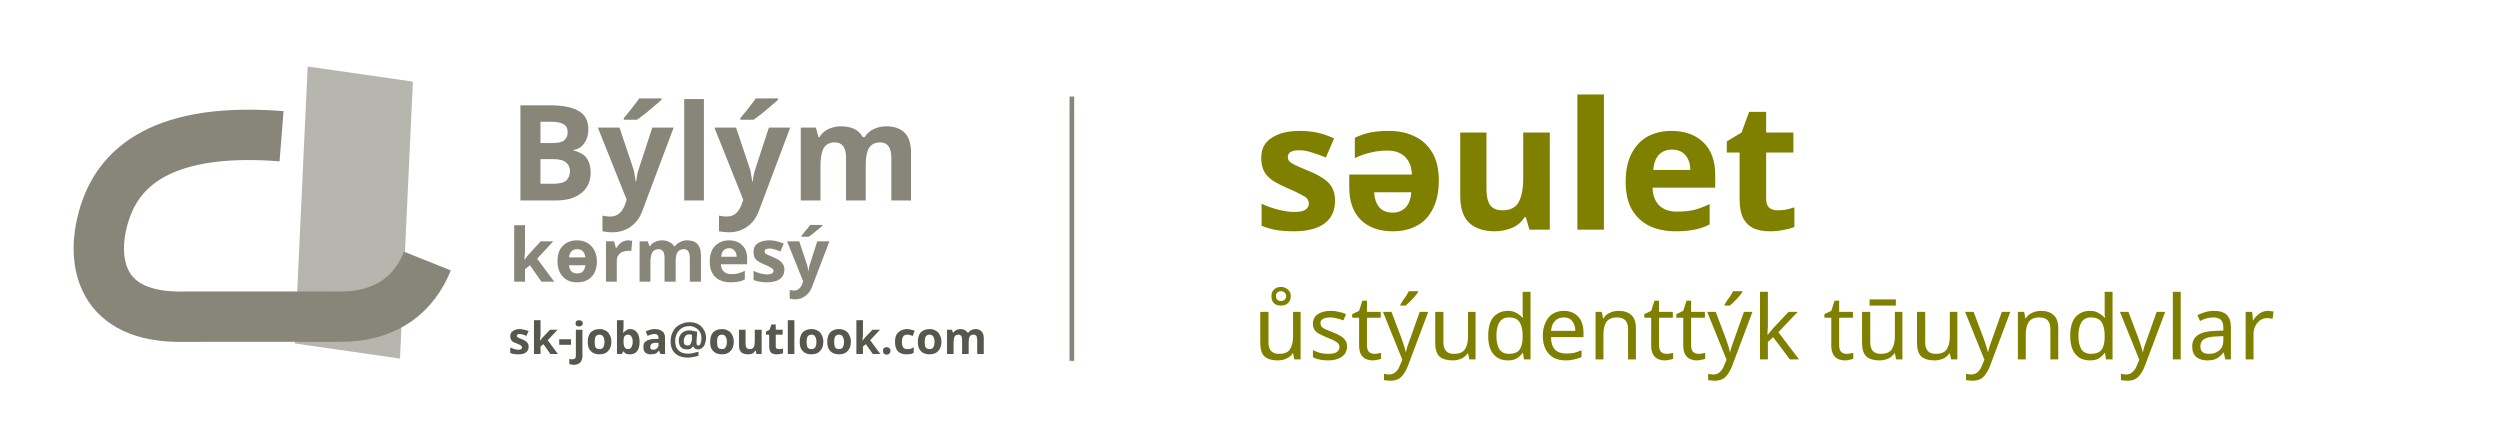
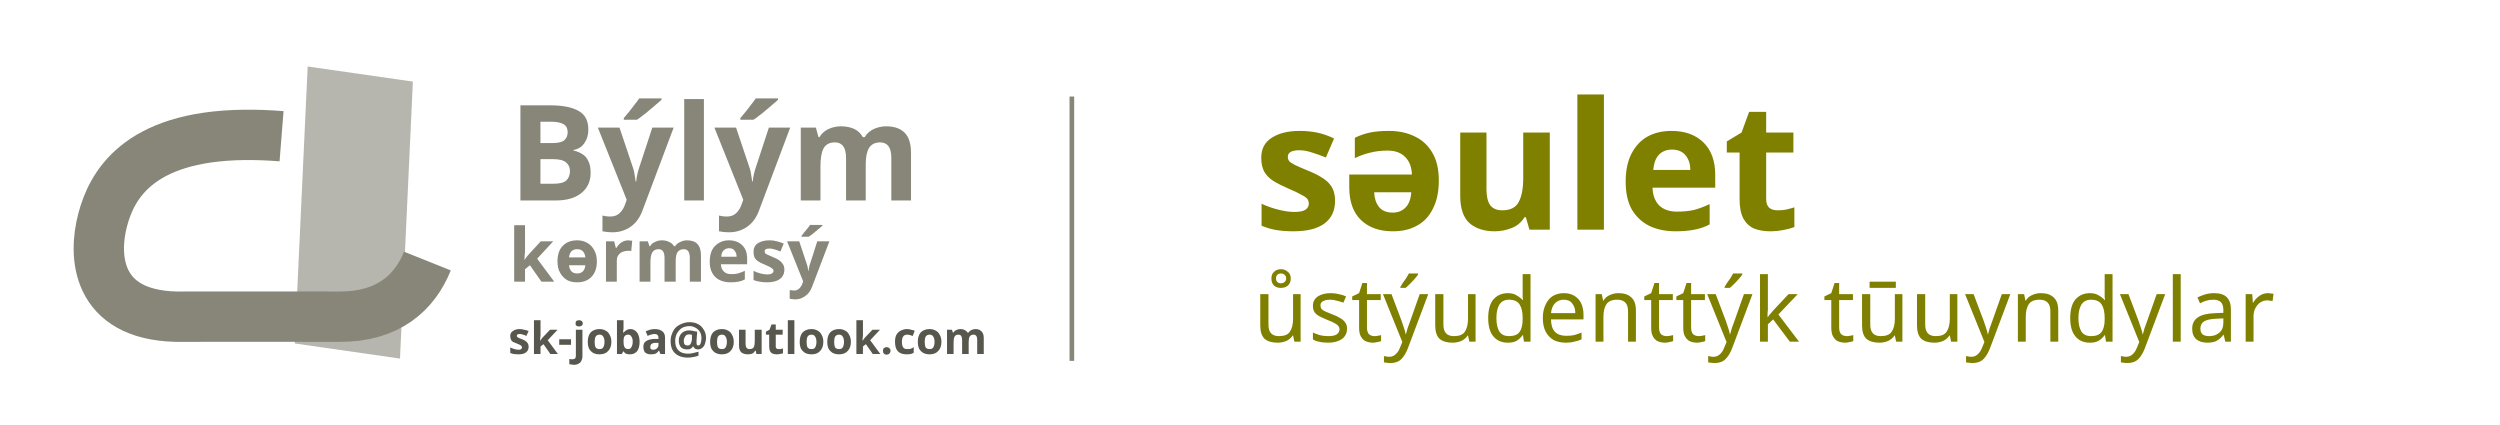
<svg xmlns="http://www.w3.org/2000/svg" width="450" height="76.358" viewBox="0 0 119.062 20.203" version="1.1" id="svg4436">
  <defs id="defs4433">
    <style type="text/css" id="style4624">
    .str0 {stroke:#6B470F;stroke-width:341.67;stroke-miterlimit:22.926}
    .fil0 {fill:none}
    .fil1 {fill:#6B470F}
   </style>
  </defs>
  <g id="layer1">
    <rect style="display:inline;fill:none;fill-opacity:1;stroke:none;stroke-width:1.487;stroke-miterlimit:4;stroke-dasharray:none;stroke-opacity:1" id="rect154481" width="121.444" height="20.203" x="0.234" y="0.234" />
    <text xml:space="preserve" style="font-style:normal;font-variant:normal;font-weight:normal;font-stretch:normal;font-size:12.7px;line-height:0;font-family:sans-serif;-inkscape-font-specification:sans-serif;display:inline;fill:#878678;fill-opacity:1;stroke:none;stroke-width:1.058;stroke-miterlimit:4;stroke-dasharray:none" x="24.207" y="9.544" id="text2286">
      <tspan style="font-style:normal;font-variant:normal;font-weight:bold;font-stretch:normal;font-size:6.35px;line-height:0.7;font-family:sans-serif;-inkscape-font-specification:'sans-serif Bold';fill:#878678;fill-opacity:1;stroke-width:1.058;stroke-miterlimit:4;stroke-dasharray:none" id="tspan56229" x="24.207" y="9.544">Býlým</tspan>
      <tspan style="font-style:normal;font-variant:normal;font-weight:bold;font-stretch:normal;font-size:3.528px;line-height:0.6;font-family:sans-serif;-inkscape-font-specification:'sans-serif Bold';fill:#878678;fill-opacity:1;stroke-width:1.058;stroke-miterlimit:4;stroke-dasharray:none" id="tspan28353" x="24.207" y="13.416">kөrmesý</tspan>
      <tspan x="24.207" y="16.857" style="font-style:normal;font-variant:normal;font-weight:bold;font-stretch:normal;font-size:2.117px;line-height:0.3;font-family:sans-serif;-inkscape-font-specification:'sans-serif Bold';opacity:0.216;fill:#57574d;fill-opacity:1;stroke-width:1.058;stroke-miterlimit:4;stroke-dasharray:none" id="tspan2257">sk-joba@outlook.com</tspan>
    </text>
    <g id="Layer1063-5" transform="matrix(0.2645833,0,0,0.2645833,29.53372,-60.20745)">
      <path d="m 95.111,341.114 v 9.6 h 9.6 v -9.6 z" style="fill:#6b470f;fill-rule:evenodd;stroke:#ffcb00;stroke-width:0.567;stroke-linecap:butt;stroke-linejoin:miter;stroke-dasharray:none" id="path1115-0" />
      <path d="m 95.111,328.514 v 9.6 h 9.6 v -9.6 z" style="fill:#c6b93a;fill-rule:evenodd;stroke:#ffec00;stroke-width:0.567;stroke-linecap:butt;stroke-linejoin:miter;stroke-dasharray:none" id="path1117-8" />
      <path d="m 95.111,365.998 v 9.6 h 9.6 v -9.6 z" style="fill:#b1ad81;fill-rule:evenodd;stroke:#ffcb00;stroke-width:0.567;stroke-linecap:butt;stroke-linejoin:miter;stroke-dasharray:none" id="path1119-0" />
      <path d="m 95.111,353.665 v 9.6 h 9.6 v -9.6 z" style="fill:#878678;fill-rule:evenodd;stroke:#ffcb00;stroke-width:0.567;stroke-linecap:butt;stroke-linejoin:miter;stroke-dasharray:none" id="path1121-4" />
      <path d="m 95.007,316.666 v 9.6 h 9.6 v -9.6 z" style="fill:#57574d;fill-rule:evenodd;stroke:#ffcb00;stroke-width:0.567;stroke-linecap:butt;stroke-linejoin:miter;stroke-dasharray:none" id="path1123-1" />
    </g>
    <text xml:space="preserve" style="font-style:normal;font-variant:normal;font-weight:normal;font-stretch:normal;font-size:12.7px;line-height:0;font-family:sans-serif;-inkscape-font-specification:sans-serif;display:inline;fill:#878678;fill-opacity:1;stroke:none;stroke-width:1.058;stroke-miterlimit:4;stroke-dasharray:none" x="59.693" y="10.939" id="text2286-8">
-       <tspan style="font-style:normal;font-variant:normal;font-weight:bold;font-stretch:normal;font-size:8.467px;line-height:1.2;font-family:sans-serif;-inkscape-font-specification:'sans-serif Bold';fill:#808000;fill-opacity:1;stroke-width:1.058;stroke-miterlimit:4;stroke-dasharray:none" id="tspan27249" x="59.693" y="10.939">sәulet</tspan>
-       <tspan x="59.693" y="17.119" style="font-style:normal;font-variant:normal;font-weight:normal;font-stretch:normal;font-size:4.233px;line-height:0.4;font-family:sans-serif;-inkscape-font-specification:sans-serif;fill:#808000;fill-opacity:1;stroke-width:1.058;stroke-miterlimit:4;stroke-dasharray:none" id="tspan73232-0">ůstýudenttýk tūuyndylar</tspan>
+       <tspan style="font-style:normal;font-variant:normal;font-weight:bold;font-stretch:normal;font-size:8.467px;line-height:1;font-family:sans-serif;-inkscape-font-specification:'sans-serif Bold';fill:#808000;fill-opacity:1;stroke-width:1.058;stroke-miterlimit:4;stroke-dasharray:none" id="tspan3171" x="59.693" y="10.939">sәulet</tspan>
+       <tspan x="59.693" y="16.272" style="font-style:normal;font-variant:normal;font-weight:normal;font-stretch:normal;font-size:4.233px;line-height:0.4;font-family:sans-serif;-inkscape-font-specification:sans-serif;fill:#808000;fill-opacity:1;stroke-width:1.058;stroke-miterlimit:4;stroke-dasharray:none" id="tspan73232-0">ůstýudenttýk tūuyndylar</tspan>
    </text>
    <path style="fill:none;stroke:#878678;stroke-width:0.222px;stroke-linecap:butt;stroke-linejoin:miter;stroke-opacity:1" d="m 51.047,4.597 c 0,12.459 0,12.589 0,12.589" id="path111900" />
    <rect style="display:inline;opacity:0.6;fill:#878678;fill-opacity:1;stroke:none;stroke-width:1.055;stroke-linecap:round;stroke-miterlimit:4;stroke-dasharray:none;stroke-opacity:1" id="rect1356" width="5.063" height="13.206" x="-19.916" y="-14.262" transform="matrix(-0.9898436,-0.1421608,0.04657386,-0.9989149,0,0)" />
    <path d="M 13.409,6.488 C 12.765,6.437 12.17,6.417 11.62,6.424 6.501,6.489 5.306,8.908 4.892,10.464 c -0.46,1.712 -0.328,4.524 3.493,4.618 1.239,0 4.845,-0.009 7.802,0 2.309,0.006 3.571,-1.157 4.168,-2.65" style="fill:none;stroke:#878678;stroke-width:2.398;stroke-linecap:butt;stroke-linejoin:miter;stroke-dasharray:none;stroke-opacity:1" id="path1181-9" />
  </g>
</svg>
